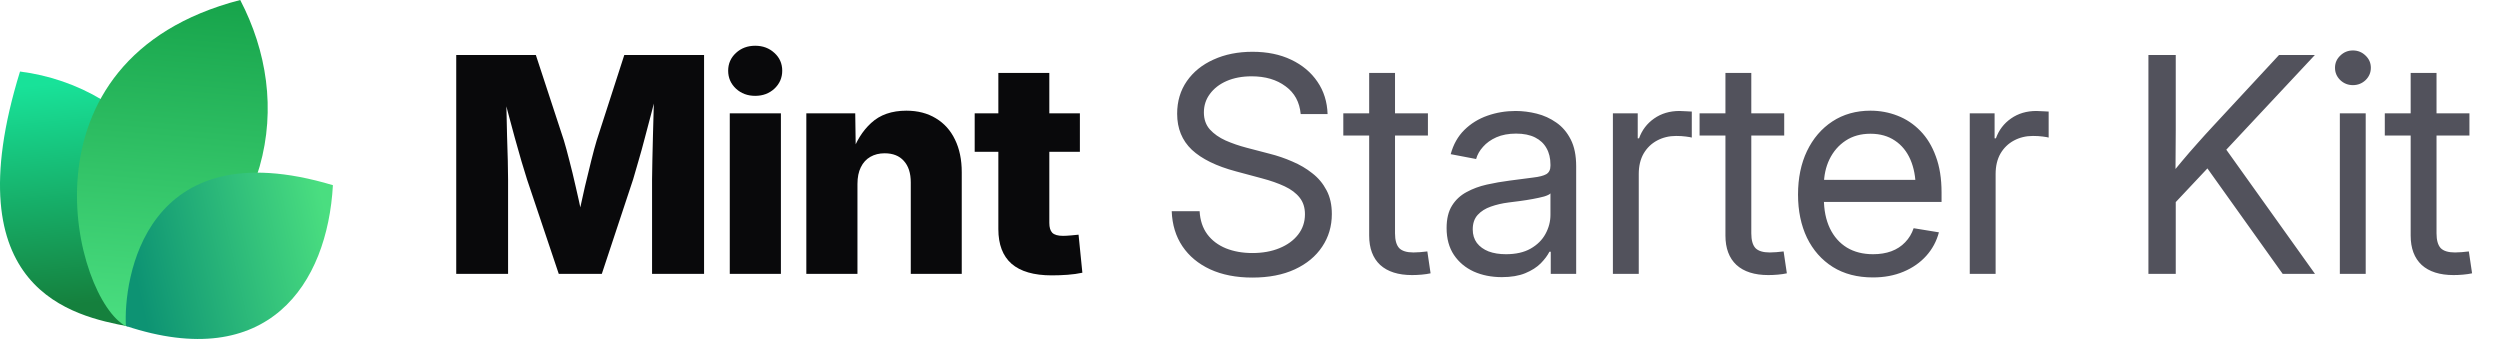
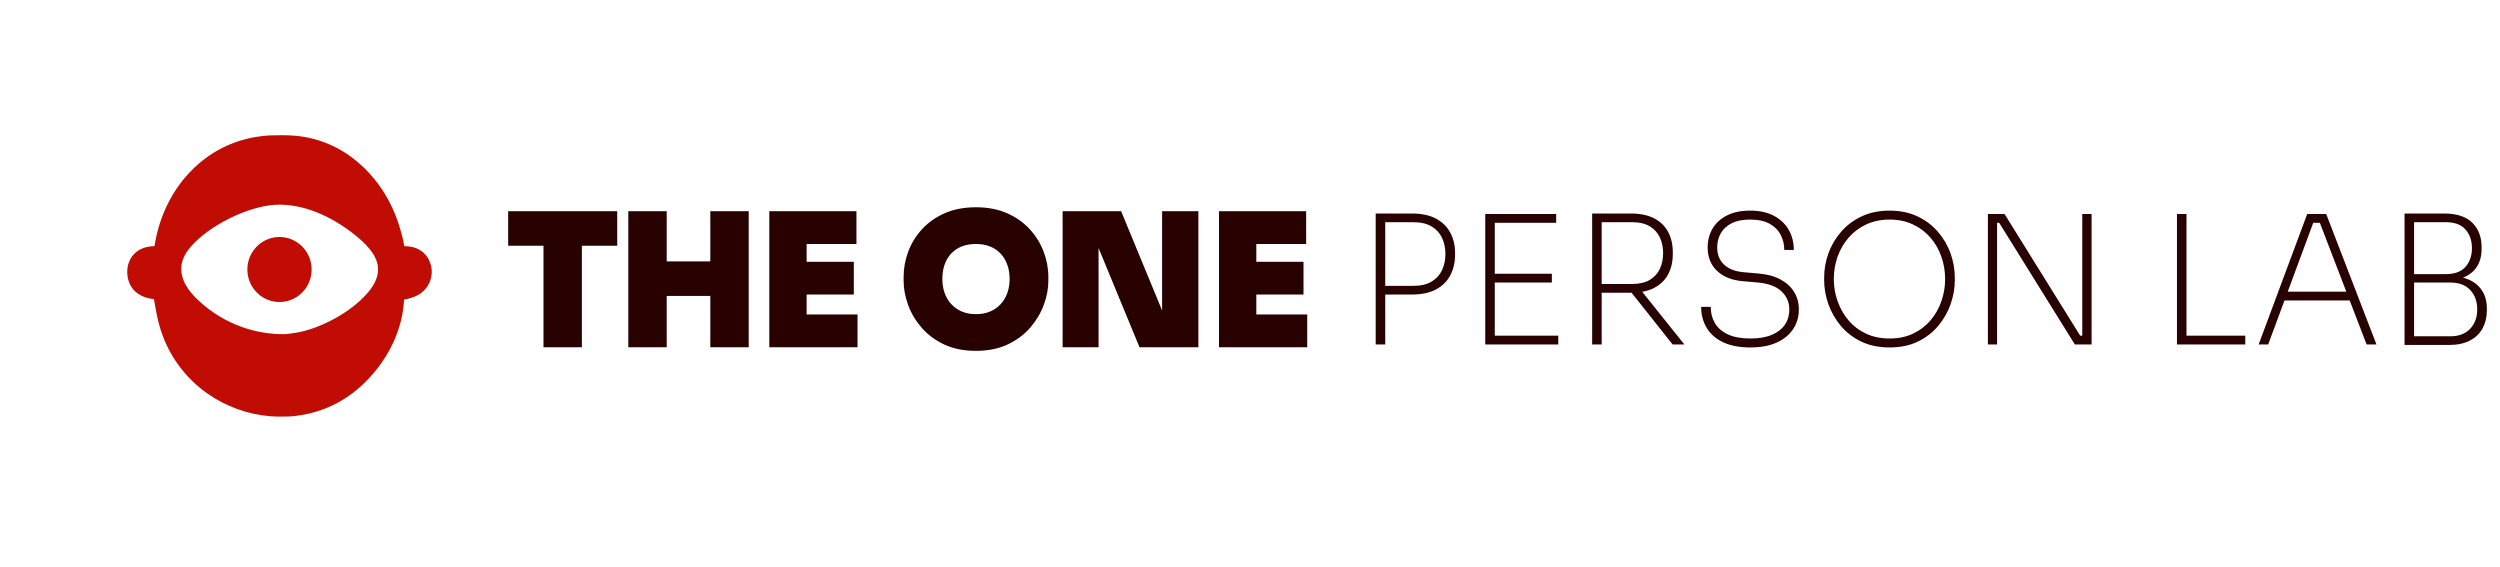
- <svg xmlns="http://www.w3.org/2000/svg" width="177" height="24" viewBox="0 0 177 24" fill="none">
-   <path d="M9.061 23.108C5.268 22.377 -3.391 20.627 1.417 5.064C9.634 6.099 16.973 14.064 9.061 23.108Z" fill="url(#paint0_linear_17557_2020)" />
-   <path d="M8.919 23.094C5.276 21.222 0.784 4.209 17.007 0C20.757 7.193 19.621 16.545 8.919 23.094Z" fill="url(#paint1_linear_17557_2020)" />
-   <path d="M8.914 23.079C8.735 19.882 10.159 9.085 23.57 13.111C23.181 20.123 18.984 26.418 8.914 23.079Z" fill="url(#paint2_linear_17557_2020)" />
-   <path d="M32.301 19.392V3.894H37.938L39.925 9.948C40.036 10.315 40.164 10.787 40.31 11.362C40.462 11.938 40.611 12.552 40.757 13.204C40.91 13.855 41.048 14.483 41.173 15.086C41.305 15.682 41.412 16.192 41.495 16.615H40.695C40.771 16.192 40.871 15.682 40.996 15.086C41.128 14.49 41.267 13.866 41.412 13.214C41.565 12.562 41.714 11.948 41.86 11.373C42.005 10.79 42.133 10.315 42.244 9.948L44.2 3.894H49.848V19.392H46.166V12.704C46.166 12.357 46.173 11.917 46.187 11.383C46.2 10.849 46.214 10.27 46.228 9.646C46.249 9.022 46.266 8.391 46.28 7.753C46.301 7.115 46.311 6.519 46.311 5.964H46.623C46.485 6.561 46.332 7.181 46.166 7.826C45.999 8.471 45.833 9.102 45.666 9.719C45.507 10.336 45.351 10.901 45.198 11.414C45.053 11.928 44.928 12.357 44.824 12.704L42.608 19.392H39.561L37.314 12.704C37.203 12.357 37.072 11.928 36.919 11.414C36.773 10.901 36.614 10.34 36.441 9.729C36.274 9.112 36.104 8.481 35.931 7.836C35.764 7.192 35.608 6.567 35.463 5.964H35.827C35.834 6.512 35.844 7.105 35.858 7.743C35.872 8.374 35.886 9.005 35.9 9.636C35.92 10.26 35.938 10.839 35.952 11.373C35.965 11.907 35.972 12.351 35.972 12.704V19.392H32.301ZM51.668 19.392V8.024H55.288V19.392H51.668ZM53.468 6.786C52.927 6.786 52.473 6.616 52.105 6.276C51.738 5.93 51.554 5.507 51.554 5.007C51.554 4.508 51.738 4.088 52.105 3.749C52.473 3.409 52.927 3.239 53.468 3.239C54.009 3.239 54.463 3.409 54.83 3.749C55.198 4.082 55.382 4.501 55.382 5.007C55.382 5.507 55.198 5.93 54.83 6.276C54.463 6.616 54.009 6.786 53.468 6.786ZM60.708 13.027V19.392H57.088V8.024H60.551L60.593 10.967H60.281C60.593 10.024 61.061 9.268 61.685 8.7C62.309 8.124 63.138 7.836 64.171 7.836C64.975 7.836 65.672 8.017 66.262 8.377C66.851 8.731 67.302 9.234 67.614 9.885C67.933 10.537 68.092 11.307 68.092 12.194V19.392H64.483V12.912C64.483 12.26 64.32 11.754 63.994 11.394C63.675 11.033 63.221 10.853 62.632 10.853C62.25 10.853 61.914 10.936 61.623 11.102C61.332 11.269 61.106 11.515 60.947 11.841C60.787 12.16 60.708 12.555 60.708 13.027ZM76.456 8.024V10.749H69.008V8.024H76.456ZM70.683 5.163H74.292V15.783C74.292 16.102 74.361 16.334 74.5 16.48C74.646 16.625 74.899 16.698 75.259 16.698C75.405 16.698 75.596 16.688 75.831 16.667C76.074 16.646 76.251 16.629 76.362 16.615L76.632 19.309C76.313 19.378 75.963 19.427 75.582 19.455C75.207 19.482 74.836 19.496 74.469 19.496C73.2 19.496 72.25 19.222 71.619 18.674C70.995 18.127 70.683 17.308 70.683 16.22V5.163Z" fill="#09090B" />
-   <path d="M88.667 19.652C87.523 19.652 86.528 19.458 85.682 19.07C84.843 18.681 84.188 18.137 83.716 17.437C83.245 16.736 82.992 15.908 82.957 14.951H84.933C84.968 15.596 85.148 16.14 85.474 16.584C85.8 17.021 86.24 17.354 86.795 17.582C87.35 17.804 87.974 17.915 88.667 17.915C89.388 17.915 90.026 17.801 90.581 17.572C91.143 17.343 91.583 17.024 91.902 16.615C92.228 16.199 92.391 15.717 92.391 15.169C92.391 14.698 92.266 14.306 92.017 13.994C91.767 13.675 91.413 13.408 90.956 13.193C90.498 12.978 89.954 12.787 89.323 12.621L87.502 12.132C86.123 11.765 85.082 11.255 84.382 10.603C83.689 9.944 83.342 9.095 83.342 8.055C83.342 7.174 83.571 6.404 84.028 5.746C84.486 5.087 85.117 4.577 85.921 4.217C86.726 3.849 87.645 3.666 88.678 3.666C89.718 3.666 90.63 3.853 91.413 4.227C92.204 4.602 92.824 5.122 93.275 5.787C93.726 6.446 93.965 7.209 93.993 8.076H92.089C92.013 7.23 91.656 6.574 91.018 6.11C90.387 5.638 89.586 5.403 88.615 5.403C87.95 5.403 87.36 5.513 86.847 5.735C86.341 5.957 85.946 6.262 85.661 6.651C85.377 7.032 85.235 7.469 85.235 7.961C85.235 8.447 85.377 8.849 85.661 9.168C85.946 9.48 86.317 9.74 86.774 9.948C87.232 10.149 87.724 10.319 88.251 10.457L89.884 10.884C90.439 11.023 90.977 11.206 91.496 11.435C92.023 11.657 92.495 11.934 92.911 12.267C93.334 12.593 93.67 12.995 93.92 13.474C94.17 13.945 94.294 14.504 94.294 15.149C94.294 16.015 94.066 16.788 93.608 17.468C93.157 18.148 92.512 18.681 91.673 19.07C90.834 19.458 89.832 19.652 88.667 19.652ZM101.097 8.024V9.594H95.106V8.024H101.097ZM96.937 5.163H98.767V16.521C98.767 17 98.865 17.347 99.059 17.562C99.26 17.77 99.6 17.874 100.078 17.874C100.21 17.874 100.366 17.867 100.546 17.853C100.733 17.832 100.903 17.815 101.056 17.801L101.285 19.351C101.097 19.392 100.886 19.423 100.65 19.444C100.414 19.465 100.189 19.475 99.974 19.475C98.996 19.475 98.244 19.236 97.717 18.758C97.197 18.272 96.937 17.579 96.937 16.677V5.163ZM106.33 19.621C105.595 19.621 104.932 19.489 104.343 19.226C103.754 18.955 103.285 18.564 102.939 18.05C102.592 17.53 102.419 16.896 102.419 16.147C102.419 15.495 102.547 14.965 102.804 14.556C103.06 14.146 103.403 13.828 103.833 13.599C104.263 13.363 104.742 13.186 105.269 13.068C105.796 12.95 106.333 12.857 106.881 12.787C107.574 12.69 108.132 12.617 108.555 12.569C108.978 12.52 109.287 12.441 109.481 12.33C109.675 12.212 109.772 12.014 109.772 11.737V11.654C109.772 11.203 109.679 10.815 109.492 10.489C109.311 10.163 109.041 9.91 108.68 9.729C108.32 9.549 107.872 9.459 107.338 9.459C106.805 9.459 106.34 9.546 105.945 9.719C105.556 9.892 105.241 10.118 104.998 10.395C104.755 10.665 104.593 10.953 104.509 11.258L102.71 10.915C102.897 10.222 103.22 9.65 103.677 9.199C104.135 8.748 104.679 8.412 105.31 8.19C105.941 7.968 106.607 7.857 107.307 7.857C107.8 7.857 108.295 7.92 108.795 8.044C109.301 8.169 109.765 8.381 110.188 8.679C110.611 8.97 110.951 9.369 111.208 9.875C111.464 10.374 111.593 11.005 111.593 11.768V19.392H109.793V17.822H109.7C109.568 18.085 109.363 18.359 109.086 18.643C108.809 18.921 108.444 19.153 107.994 19.34C107.543 19.527 106.988 19.621 106.33 19.621ZM106.621 17.998C107.321 17.998 107.904 17.867 108.368 17.603C108.84 17.333 109.19 16.986 109.419 16.563C109.654 16.133 109.772 15.682 109.772 15.211V13.692C109.703 13.769 109.554 13.841 109.325 13.911C109.096 13.973 108.829 14.032 108.524 14.088C108.226 14.143 107.921 14.192 107.609 14.233C107.304 14.275 107.033 14.309 106.798 14.337C106.354 14.393 105.938 14.49 105.549 14.628C105.168 14.76 104.86 14.954 104.624 15.211C104.388 15.467 104.27 15.811 104.27 16.241C104.27 16.615 104.367 16.934 104.561 17.198C104.762 17.461 105.04 17.662 105.393 17.801C105.747 17.933 106.156 17.998 106.621 17.998ZM114.193 19.392V8.024H115.951V9.792H116.045C116.253 9.209 116.61 8.741 117.116 8.388C117.622 8.034 118.219 7.857 118.905 7.857C119.058 7.857 119.217 7.864 119.384 7.878C119.55 7.885 119.682 7.892 119.779 7.899V9.74C119.716 9.719 119.578 9.695 119.363 9.667C119.155 9.639 118.922 9.625 118.666 9.625C118.174 9.625 117.726 9.733 117.324 9.948C116.922 10.163 116.603 10.471 116.367 10.874C116.138 11.276 116.024 11.758 116.024 12.319V19.392H114.193ZM126.322 8.024V9.594H120.33V8.024H126.322ZM122.161 5.163H123.992V16.521C123.992 17 124.089 17.347 124.283 17.562C124.484 17.77 124.824 17.874 125.302 17.874C125.434 17.874 125.59 17.867 125.77 17.853C125.958 17.832 126.127 17.815 126.28 17.801L126.509 19.351C126.322 19.392 126.11 19.423 125.874 19.444C125.639 19.465 125.413 19.475 125.198 19.475C124.221 19.475 123.468 19.236 122.941 18.758C122.421 18.272 122.161 17.579 122.161 16.677V5.163ZM132.604 19.642C131.502 19.642 130.555 19.396 129.765 18.903C128.974 18.404 128.364 17.714 127.934 16.834C127.511 15.946 127.3 14.927 127.3 13.775C127.3 12.611 127.511 11.584 127.934 10.697C128.364 9.802 128.964 9.102 129.734 8.596C130.51 8.089 131.408 7.836 132.428 7.836C133.1 7.836 133.738 7.954 134.341 8.19C134.952 8.426 135.489 8.783 135.954 9.261C136.425 9.74 136.793 10.343 137.056 11.071C137.327 11.792 137.462 12.645 137.462 13.63V14.296H128.433V12.735H136.463L135.631 13.297C135.631 12.541 135.506 11.876 135.257 11.3C135.007 10.725 134.643 10.277 134.165 9.958C133.686 9.632 133.107 9.469 132.428 9.469C131.748 9.469 131.162 9.632 130.67 9.958C130.177 10.284 129.796 10.725 129.526 11.279C129.262 11.827 129.13 12.441 129.13 13.12V14.046C129.13 14.864 129.273 15.572 129.557 16.168C129.841 16.757 130.243 17.211 130.763 17.53C131.283 17.842 131.901 17.998 132.615 17.998C133.093 17.998 133.523 17.929 133.905 17.79C134.293 17.645 134.619 17.433 134.882 17.156C135.153 16.879 135.354 16.546 135.486 16.157L137.275 16.449C137.108 17.08 136.81 17.634 136.38 18.113C135.95 18.591 135.413 18.966 134.768 19.236C134.123 19.507 133.402 19.642 132.604 19.642ZM139.459 19.392V8.024H141.217V9.792H141.311C141.519 9.209 141.876 8.741 142.382 8.388C142.888 8.034 143.485 7.857 144.171 7.857C144.324 7.857 144.483 7.864 144.649 7.878C144.816 7.885 144.948 7.892 145.045 7.899V9.74C144.982 9.719 144.844 9.695 144.629 9.667C144.421 9.639 144.188 9.625 143.932 9.625C143.439 9.625 142.992 9.733 142.59 9.948C142.188 10.163 141.869 10.471 141.633 10.874C141.404 11.276 141.29 11.758 141.29 12.319V19.392H139.459ZM153.429 14.961V12.715C153.783 12.257 154.136 11.82 154.49 11.404C154.844 10.981 155.204 10.565 155.572 10.156C155.939 9.74 156.314 9.327 156.695 8.918L161.355 3.894H163.893L157.277 10.967H157.184L153.429 14.961ZM152.108 19.392V3.894H154.043V9.241L154.022 12.559L154.043 13.505V19.392H152.108ZM161.615 19.392L155.967 11.477L157.173 9.969L163.903 19.392H161.615ZM165.661 19.392V8.024H167.492V19.392H165.661ZM166.587 6.027C166.24 6.027 165.942 5.909 165.692 5.673C165.443 5.43 165.318 5.139 165.318 4.799C165.318 4.459 165.443 4.172 165.692 3.936C165.942 3.693 166.24 3.572 166.587 3.572C166.934 3.572 167.232 3.693 167.482 3.936C167.731 4.172 167.856 4.459 167.856 4.799C167.856 5.139 167.731 5.43 167.482 5.673C167.232 5.909 166.934 6.027 166.587 6.027ZM174.836 8.024V9.594H168.844V8.024H174.836ZM170.675 5.163H172.506V16.521C172.506 17 172.603 17.347 172.797 17.562C172.998 17.77 173.338 17.874 173.816 17.874C173.948 17.874 174.104 17.867 174.284 17.853C174.472 17.832 174.641 17.815 174.794 17.801L175.023 19.351C174.836 19.392 174.624 19.423 174.388 19.444C174.153 19.465 173.927 19.475 173.712 19.475C172.735 19.475 171.982 19.236 171.455 18.758C170.935 18.272 170.675 17.579 170.675 16.677V5.163Z" fill="#52525C" />
-   <defs>
-     <linearGradient id="paint0_linear_17557_2020" x1="3.776" y1="5.916" x2="5.232" y2="21.559" gradientUnits="userSpaceOnUse">
-       <stop stop-color="#18E299" />
-       <stop offset="1" stop-color="#15803D" />
-     </linearGradient>
-     <linearGradient id="paint1_linear_17557_2020" x1="12.171" y1="-0.718" x2="10.19" y2="22.983" gradientUnits="userSpaceOnUse">
-       <stop stop-color="#16A34A" />
-       <stop offset="1" stop-color="#4ADE80" />
-     </linearGradient>
-     <linearGradient id="paint2_linear_17557_2020" x1="23.133" y1="15.353" x2="9.338" y2="18.52" gradientUnits="userSpaceOnUse">
-       <stop stop-color="#4ADE80" />
-       <stop offset="1" stop-color="#0D9373" />
-     </linearGradient>
-   </defs>
+ <svg xmlns="http://www.w3.org/2000/svg" width="256" height="58" viewBox="0 0 256 58">
+   <path fill="#C00C02" transform="scale(0.179146 0.18125)" d="M153.629 76.529C158.233 76.393 162.974 76.265 167.57 76.604C180.173 77.451 192.238 82.036 202.223 89.772C215.138 99.765 223.984 113.406 228.637 129.002C229.61 132.26 230.599 135.696 231.034 139.072C234.566 139.126 237.782 139.704 240.753 141.735C243.903 143.889 245.907 147.32 246.579 151.047C247.26 154.831 246.297 158.907 244.099 162.051C240.951 166.554 236.175 168.327 230.967 169.243C230.164 184.572 223.671 198.837 213.824 210.442C201.276 225.229 185.398 233.677 166.042 235.275C162.306 235.388 158.615 235.463 154.883 235.189C141.828 234.199 129.273 229.748 118.51 222.293C105.269 213.121 95.61 199.65 91.171 184.167C89.712 179.155 88.905 174.064 87.969 168.941C84.06 168.691 80.017 167.222 77.126 164.526C74.248 161.842 72.845 157.97 72.729 154.09C72.614 150.259 73.919 146.334 76.596 143.545C79.695 140.314 83.957 139.143 88.31 139.063C90.481 124.81 96.59 110.774 106.118 99.886C118.586 85.637 134.809 77.775 153.629 76.529ZM162.835 188.797C166.791 188.409 170.605 187.883 174.447 186.847C187.249 183.393 202.516 174.836 210.972 164.463C214.227 160.47 216.579 155.913 216.007 150.63C215.209 143.264 208.228 136.991 202.713 132.616C190.113 122.621 173.478 114.747 157.087 115.708C141.363 116.678 119.498 127.47 109.138 139.264C105.708 143.167 103.24 147.64 103.642 152.973C104.213 160.571 109.761 166.695 115.305 171.4C128.49 182.811 145.399 189 162.835 188.797Z" />
+   <path fill="#C00C02" transform="scale(0.179146 0.18125)" d="M157.527 134.031C167.584 132.801 176.736 139.946 177.984 150C179.231 160.055 172.1 169.22 162.049 170.484C151.973 171.751 142.781 164.6 141.531 154.522C140.281 144.444 147.448 135.264 157.527 134.031Z" />
+   <path fill="#280200" transform="scale(0.179146 0.18125)" d="M310.661 194.62L310.661 133.665L332.607 133.665L332.607 196.198L310.661 196.198L310.661 194.62ZM313.817 194.62L312.239 194.62L312.239 193.042L331.029 193.042L331.029 194.62L329.451 194.62L329.451 135.243L331.029 135.243L331.029 136.822L312.239 136.822L312.239 135.243L313.817 135.243L313.817 194.62ZM290.466 137.241L290.466 119.314L352.802 119.314L352.802 138.819L290.466 138.819L290.466 137.241ZM293.622 137.241L292.044 137.241L292.044 135.663L351.224 135.663L351.224 137.241L349.646 137.241L349.646 120.892L351.224 120.892L351.224 122.47L292.044 122.47L292.044 120.892L293.622 120.892L293.622 137.241ZM312.239 194.62L312.239 135.243L331.029 135.243L331.029 194.62L312.239 194.62ZM292.044 137.241L292.044 120.892L351.224 120.892L351.224 137.241L292.044 137.241ZM406.017 194.62L406.017 119.314L427.962 119.314L427.962 196.198L406.017 196.198L406.017 194.62ZM409.173 194.62L407.595 194.62L407.595 193.042L426.384 193.042L426.384 194.62L424.806 194.62L424.806 120.892L426.384 120.892L426.384 122.47L407.595 122.47L407.595 120.892L409.173 120.892L409.173 194.62ZM359.141 194.62L359.141 119.314L381.087 119.314L381.087 196.198L359.141 196.198L359.141 194.62ZM362.298 194.62L360.72 194.62L360.72 193.042L379.509 193.042L379.509 194.62L377.931 194.62L377.931 120.892L379.509 120.892L379.509 122.47L360.72 122.47L360.72 120.892L362.298 120.892L362.298 194.62ZM374.701 165.622L374.701 147.696L412.403 147.696L412.403 167.2L374.701 167.2L374.701 165.622ZM377.857 165.622L376.279 165.622L376.279 164.044L410.825 164.044L410.825 165.622L409.247 165.622L409.247 149.274L410.825 149.274L410.825 150.852L376.279 150.852L376.279 149.274L377.857 149.274L377.857 165.622ZM407.595 194.62L407.595 120.892L426.384 120.892L426.384 194.62L407.595 194.62ZM360.72 194.62L360.72 120.892L379.509 120.892L379.509 194.62L360.72 194.62ZM376.279 165.622L376.279 149.274L410.825 149.274L410.825 165.622L376.279 165.622ZM439.739 194.62L439.739 119.314L461.069 119.314L461.069 196.198L439.739 196.198L439.739 194.62ZM442.896 194.62L441.318 194.62L441.318 193.042L459.491 193.042L459.491 194.62L457.913 194.62L457.913 120.892L459.491 120.892L459.491 122.47L441.318 122.47L441.318 120.892L442.896 120.892L442.896 194.62ZM455.891 194.62L455.891 177.68L490.165 177.68L490.165 196.198L455.891 196.198L455.891 194.62ZM459.047 194.62L457.469 194.62L457.469 193.042L488.587 193.042L488.587 194.62L487.009 194.62L487.009 179.258L488.587 179.258L488.587 180.836L457.469 180.836L457.469 179.258L459.047 179.258L459.047 194.62ZM455.891 164.833L455.891 147.893L488.045 147.893L488.045 166.411L455.891 166.411L455.891 164.833ZM459.047 164.833L457.469 164.833L457.469 163.255L486.467 163.255L486.467 164.833L484.889 164.833L484.889 149.471L486.467 149.471L486.467 151.049L457.469 151.049L457.469 149.471L459.047 149.471L459.047 164.833ZM455.891 136.254L455.891 119.314L489.549 119.314L489.549 137.833L455.891 137.833L455.891 136.254ZM459.047 136.254L457.469 136.254L457.469 134.676L487.971 134.676L487.971 136.254L486.393 136.254L486.393 120.892L487.971 120.892L487.971 122.47L457.469 122.47L457.469 120.892L459.047 120.892L459.047 136.254ZM441.318 194.62L441.318 120.892L459.491 120.892L459.491 194.62L441.318 194.62ZM457.469 194.62L457.469 179.258L488.587 179.258L488.587 194.62L457.469 194.62ZM457.469 164.833L457.469 149.471L486.467 149.471L486.467 164.833L457.469 164.833ZM457.469 136.254L457.469 120.892L487.971 120.892L487.971 136.254L457.469 136.254ZM557.863 198.22Q547.428 198.22 539.64 194.596Q531.863 190.952 526.688 185.004Q521.538 179.06 519.022 172.128Q516.511 165.209 516.511 158.669L516.511 156.449Q516.511 149.185 519.126 142.21Q521.75 135.188 527.017 129.51Q532.297 123.818 540.021 120.456Q547.745 117.095 557.863 117.095Q567.906 117.095 575.63 120.456Q583.356 123.819 588.612 129.512Q593.873 135.184 596.546 142.202Q599.239 149.177 599.239 156.449L599.239 158.669Q599.239 165.215 596.675 172.138Q594.11 179.064 588.966 185.001Q583.788 190.952 576.015 194.594Q568.223 198.22 557.863 198.22ZM557.863 195.064Q567.525 195.064 574.676 191.737Q581.845 188.376 586.58 182.935Q591.349 177.43 593.715 171.041Q596.083 164.649 596.083 158.669L596.083 156.449Q596.083 149.765 593.597 143.326Q591.142 136.881 586.293 131.653Q581.488 126.448 574.37 123.35Q567.249 120.251 557.863 120.251Q548.402 120.251 541.281 123.35Q534.161 126.449 529.331 131.656Q524.488 136.877 522.082 143.318Q519.667 149.757 519.667 156.449L519.667 158.669Q519.667 164.654 521.989 171.051Q524.306 177.435 529.069 182.932Q533.806 188.376 540.972 191.735Q548.127 195.064 557.863 195.064ZM557.863 177.483Q562.403 177.483 565.932 176.003Q569.467 174.507 571.976 171.84Q574.488 169.147 575.784 165.555Q577.096 161.919 577.096 157.658Q577.096 153.088 575.718 149.436Q574.374 145.791 571.867 143.194Q569.391 140.605 565.869 139.228Q562.322 137.833 557.863 137.833Q553.327 137.833 549.758 139.228Q546.258 140.605 543.759 143.194Q541.259 145.785 539.968 149.409Q538.654 153.074 538.654 157.658Q538.654 161.919 539.966 165.555Q541.261 169.147 543.778 171.845Q546.284 174.508 549.801 176.006Q553.345 177.483 557.863 177.483ZM557.863 180.639Q552.714 180.639 548.565 178.91Q544.438 177.153 541.47 173.997Q538.512 170.827 536.997 166.626Q535.498 162.471 535.498 157.658Q535.498 152.526 536.995 148.35Q538.514 144.083 541.488 141.002Q544.464 137.92 548.608 136.289Q552.732 134.676 557.863 134.676Q562.921 134.676 567.018 136.289Q571.19 137.92 574.138 141.002Q577.106 144.077 578.671 148.322Q580.252 152.512 580.252 157.658Q580.252 162.471 578.753 166.626Q577.238 170.827 574.275 174.002Q571.31 177.155 567.152 178.913Q563.038 180.639 557.863 180.639ZM557.863 196.642Q547.777 196.642 540.306 193.165Q532.834 189.664 527.878 183.968Q522.922 178.247 520.505 171.59Q518.089 164.932 518.089 158.669L518.089 156.449Q518.089 149.471 520.604 142.764Q523.119 136.032 528.174 130.583Q533.229 125.133 540.651 121.903Q548.073 118.673 557.863 118.673Q567.578 118.673 575 121.903Q582.422 125.133 587.452 130.583Q592.507 136.032 595.072 142.764Q597.661 149.471 597.661 156.449L597.661 158.669Q597.661 164.932 595.195 171.59Q592.729 178.247 587.773 183.968Q582.817 189.664 575.345 193.165Q567.874 196.642 557.863 196.642ZM557.863 179.061Q562.72 179.061 566.542 177.458Q570.389 175.831 573.126 172.921Q575.863 169.987 577.269 166.091Q578.674 162.195 578.674 157.658Q578.674 152.8 577.195 148.879Q575.74 144.934 573.003 142.098Q570.29 139.263 566.444 137.758Q562.622 136.254 557.863 136.254Q553.03 136.254 549.183 137.758Q545.361 139.263 542.624 142.098Q539.887 144.934 538.481 148.879Q537.076 152.8 537.076 157.658Q537.076 162.195 538.481 166.091Q539.887 169.987 542.624 172.921Q545.361 175.831 549.183 177.458Q553.03 179.061 557.863 179.061ZM607.4 194.62L607.4 119.314L640.827 119.314L665.791 179.069L664.335 179.677L664.335 178.099L671.966 178.099L664.261 185.052L664.261 119.314L684.999 119.314L684.999 196.198L651.349 196.198L626.409 136.443L627.866 135.835L627.866 137.413L620.235 137.413L627.94 130.46L627.94 196.198L607.4 196.198L607.4 194.62ZM610.556 194.62L608.978 194.62L608.978 193.042L626.362 193.042L626.362 194.62L624.784 194.62L624.784 134.01L626.362 134.01L627.419 135.182L625.397 137.007L624.34 135.835L624.34 134.257L628.917 134.257L653.857 194.012L652.401 194.62L652.401 193.042L683.421 193.042L683.421 194.62L681.843 194.62L681.843 120.892L683.421 120.892L683.421 122.47L665.839 122.47L665.839 120.892L667.418 120.892L667.418 181.502L665.839 181.502L664.782 180.331L666.804 178.506L667.861 179.677L667.861 181.256L663.284 181.256L638.32 121.501L639.776 120.892L639.776 122.47L608.978 122.47L608.978 120.892L610.556 120.892L610.556 194.62ZM608.978 194.62L608.978 120.892L639.776 120.892L664.335 179.677L667.861 179.677L665.839 181.502L665.839 120.892L683.421 120.892L683.421 194.62L652.401 194.62L627.866 135.835L624.34 135.835L626.362 134.01L626.362 194.62L608.978 194.62ZM696.785 194.62L696.785 119.314L718.114 119.314L718.114 196.198L696.785 196.198L696.785 194.62ZM699.941 194.62L698.363 194.62L698.363 193.042L716.536 193.042L716.536 194.62L714.958 194.62L714.958 120.892L716.536 120.892L716.536 122.47L698.363 122.47L698.363 120.892L699.941 120.892L699.941 194.62ZM712.936 194.62L712.936 177.68L747.211 177.68L747.211 196.198L712.936 196.198L712.936 194.62ZM716.092 194.62L714.514 194.62L714.514 193.042L745.632 193.042L745.632 194.62L744.054 194.62L744.054 179.258L745.632 179.258L745.632 180.836L714.514 180.836L714.514 179.258L716.092 179.258L716.092 194.62ZM712.936 164.833L712.936 147.893L745.09 147.893L745.09 166.411L712.936 166.411L712.936 164.833ZM716.092 164.833L714.514 164.833L714.514 163.255L743.512 163.255L743.512 164.833L741.934 164.833L741.934 149.471L743.512 149.471L743.512 151.049L714.514 151.049L714.514 149.471L716.092 149.471L716.092 164.833ZM712.936 136.254L712.936 119.314L746.594 119.314L746.594 137.833L712.936 137.833L712.936 136.254ZM716.092 136.254L714.514 136.254L714.514 134.676L745.016 134.676L745.016 136.254L743.438 136.254L743.438 120.892L745.016 120.892L745.016 122.47L714.514 122.47L714.514 120.892L716.092 120.892L716.092 136.254ZM698.363 194.62L698.363 120.892L716.536 120.892L716.536 194.62L698.363 194.62ZM714.514 194.62L714.514 179.258L745.632 179.258L745.632 194.62L714.514 194.62ZM714.514 164.833L714.514 149.471L743.512 149.471L743.512 164.833L714.514 164.833ZM714.514 136.254L714.514 120.892L745.016 120.892L745.016 136.254L714.514 136.254Z" />
+   <path fill="#280200" transform="scale(0.179146 0.18125)" d="M789.853 166.411L789.853 161.504L807.656 161.504Q814.313 161.504 818.357 159.063Q822.401 156.622 824.3 152.553Q826.199 148.46 826.199 143.504Q826.199 138.523 824.3 134.454Q822.401 130.386 818.357 127.969Q814.313 125.528 807.656 125.528L789.853 125.528L789.853 120.621L806.916 120.621Q815.522 120.621 820.996 123.605Q826.47 126.588 829.084 131.643Q831.722 136.673 831.722 142.912L831.722 144.12Q831.722 150.26 829.084 155.364Q826.47 160.444 820.996 163.428Q815.522 166.411 806.916 166.411L789.853 166.411ZM786.351 194.62L786.351 120.621L791.801 120.621L791.801 194.62L786.351 194.62ZM848.971 194.62L848.971 120.892L854.421 120.892L854.421 194.62L848.971 194.62ZM852.744 194.62L852.744 189.639L890.717 189.639L890.717 194.62L852.744 194.62ZM852.744 159.63L852.744 154.649L887.043 154.649L887.043 159.63L852.744 159.63ZM852.744 125.873L852.744 120.892L889.509 120.892L889.509 125.873L852.744 125.873ZM910.076 194.62L910.076 120.621L915.526 120.621L915.526 194.62L910.076 194.62ZM956.088 194.62L930.099 162.269L936.608 162.269L962.795 194.62L956.088 194.62ZM913.011 165.4L913.011 160.444L932.786 160.444Q939.124 160.444 943.02 158.126Q946.94 155.808 948.79 151.863Q950.639 147.893 950.639 143.011Q950.639 138.128 948.79 134.183Q946.94 130.213 943.02 127.87Q939.124 125.528 932.786 125.528L913.011 125.528L913.011 120.621L932.047 120.621Q940.209 120.621 945.559 123.383Q950.91 126.145 953.524 131.076Q956.162 135.983 956.162 142.394L956.162 143.627Q956.162 150.038 953.524 154.97Q950.886 159.877 945.535 162.639Q940.209 165.4 932.047 165.4L913.011 165.4ZM1000.56 196.297Q991.166 196.297 984.903 193.338Q978.64 190.379 975.509 185.176Q972.377 179.949 972.377 173.365L977.851 173.365Q977.851 178.469 980.218 182.513Q982.585 186.532 987.616 188.9Q992.646 191.242 1000.56 191.242Q1007.91 191.242 1012.84 189.146Q1017.8 187.05 1020.29 183.376Q1022.78 179.677 1022.78 174.869Q1022.78 168.828 1018.34 164.636Q1013.9 160.444 1004.78 159.606L995.975 158.841Q986.802 158.027 981.451 153.022Q976.1 147.992 976.1 139.805Q976.1 133.912 978.837 129.251Q981.574 124.566 986.999 121.78Q992.424 118.994 1000.39 118.994Q1008.55 118.994 1014.1 121.977Q1019.65 124.936 1022.48 129.942Q1025.34 134.923 1025.34 141.186L1019.89 141.186Q1019.89 136.649 1017.87 132.753Q1015.87 128.832 1011.56 126.44Q1007.27 124.049 1000.39 124.049Q993.805 124.049 989.638 126.218Q985.47 128.364 983.498 131.964Q981.55 135.539 981.55 139.805Q981.55 145.797 985.446 149.471Q989.342 153.145 996.591 153.786L1005.37 154.551Q1012.74 155.167 1017.85 157.954Q1022.95 160.715 1025.59 165.055Q1028.23 169.37 1028.23 174.869Q1028.23 181.009 1024.97 185.891Q1021.72 190.774 1015.55 193.535Q1009.39 196.297 1000.56 196.297ZM1080.1 196.297Q1070.8 196.297 1063.8 192.943Q1056.8 189.565 1052.11 183.993Q1047.43 178.395 1045.06 171.713Q1042.69 165.006 1042.69 158.323L1042.69 156.77Q1042.69 149.816 1045.13 143.109Q1047.6 136.402 1052.38 130.953Q1057.17 125.479 1064.12 122.249Q1071.07 118.994 1080.1 118.994Q1089.1 118.994 1096.03 122.249Q1102.96 125.479 1107.72 130.953Q1112.5 136.402 1114.92 143.109Q1117.36 149.816 1117.36 156.77L1117.36 158.397Q1117.36 165.055 1115.01 171.738Q1112.67 178.395 1107.99 183.993Q1103.33 189.565 1096.35 192.943Q1089.37 196.297 1080.1 196.297ZM1080.1 191.242Q1087.69 191.242 1093.59 188.456Q1099.5 185.669 1103.57 180.886Q1107.67 176.077 1109.74 170.061Q1111.83 164.044 1111.83 157.658Q1111.83 150.951 1109.66 144.934Q1107.52 138.893 1103.4 134.208Q1099.31 129.498 1093.39 126.786Q1087.5 124.049 1080.1 124.049Q1072.68 124.049 1066.76 126.786Q1060.86 129.498 1056.72 134.208Q1052.58 138.893 1050.39 144.934Q1048.21 150.951 1048.21 157.658Q1048.21 164.044 1050.34 170.061Q1052.46 176.077 1056.52 180.886Q1060.59 185.669 1066.54 188.456Q1072.48 191.242 1080.1 191.242ZM1136.28 194.62L1136.28 120.892L1145.78 120.892L1189.03 189.639L1192.26 189.639L1190.23 191.045L1190.23 120.892L1195.56 120.892L1195.56 194.62L1185.99 194.62L1142.74 125.873L1139.51 125.873L1141.53 124.468L1141.53 194.62L1136.28 194.62ZM1244.35 194.62L1244.35 120.892L1249.8 120.892L1249.8 194.62L1244.35 194.62ZM1247.85 194.62L1247.85 189.639L1283.41 189.639L1283.41 194.62L1247.85 194.62ZM1291.04 194.62L1318.81 120.892L1329.66 120.892L1358.39 194.62L1352.76 194.62L1325.32 124.049L1328.67 125.873L1319.45 125.873L1322.93 124.049L1296.49 194.62L1291.04 194.62ZM1304.26 169.765L1306.13 164.784L1342.73 164.784L1344.65 169.765L1304.26 169.765ZM1378.14 194.892L1378.14 189.985L1400.7 189.985Q1407.85 189.985 1411.92 185.768Q1415.99 181.527 1415.99 174.795Q1415.99 168.088 1411.99 163.871Q1408.02 159.63 1400.7 159.63L1378.14 159.63L1378.14 155.858L1399.81 155.858Q1406.22 155.858 1411.08 157.929Q1415.94 159.975 1418.7 164.118Q1421.49 168.236 1421.49 174.351L1421.49 175.362Q1421.49 180.96 1419.1 185.398Q1416.73 189.812 1411.9 192.352Q1407.09 194.892 1399.81 194.892L1378.14 194.892ZM1374.44 194.892L1374.44 120.621L1379.89 120.621L1379.89 194.892L1374.44 194.892ZM1378.14 158.619L1378.14 154.871L1397.96 154.871Q1405.63 154.871 1409.28 150.753Q1412.96 146.611 1412.96 140.224Q1412.96 133.788 1409.28 129.671Q1405.63 125.528 1397.96 125.528L1378.14 125.528L1378.14 120.621L1396.98 120.621Q1407.83 120.621 1413.15 125.824Q1418.48 131.027 1418.48 139.608L1418.48 140.619Q1418.48 146.586 1415.84 150.605Q1413.23 154.625 1408.42 156.622Q1403.61 158.619 1396.98 158.619L1378.14 158.619Z" />
</svg>
